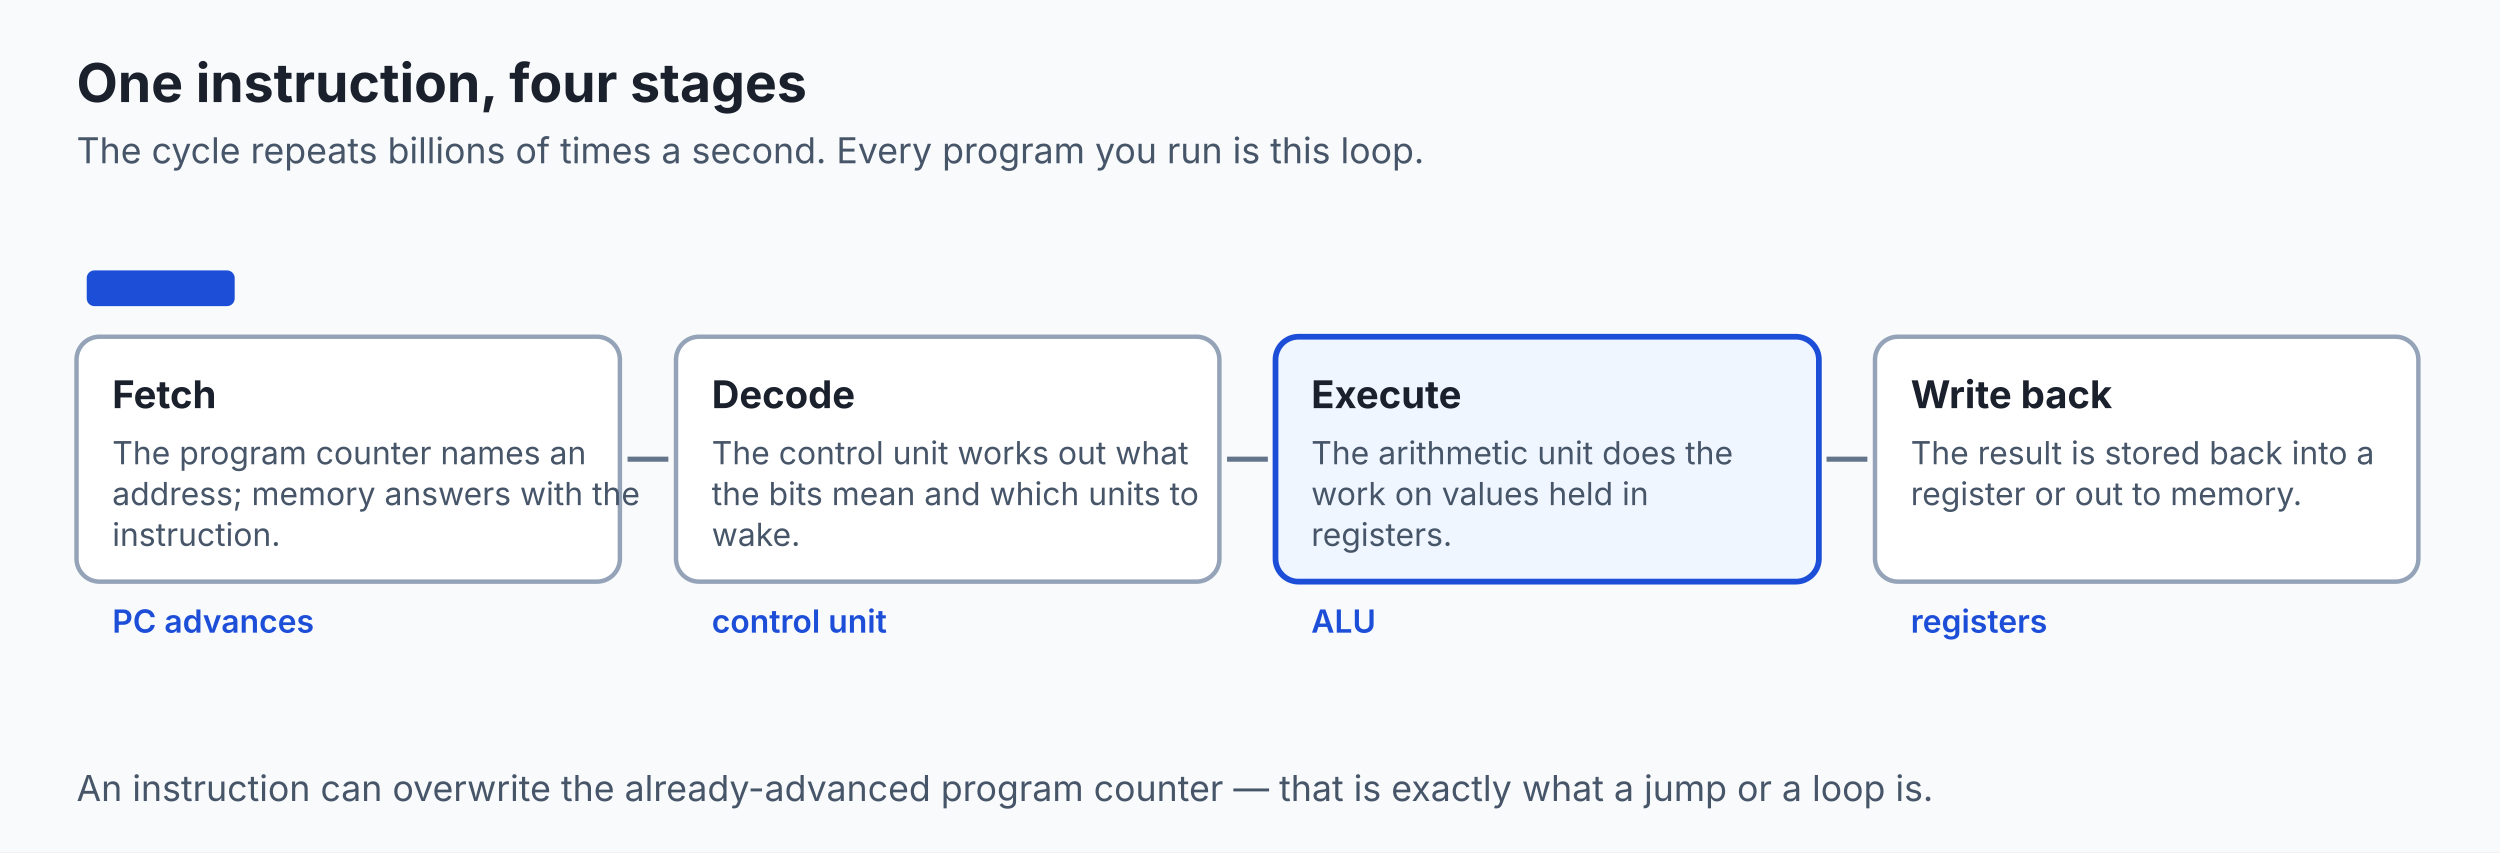
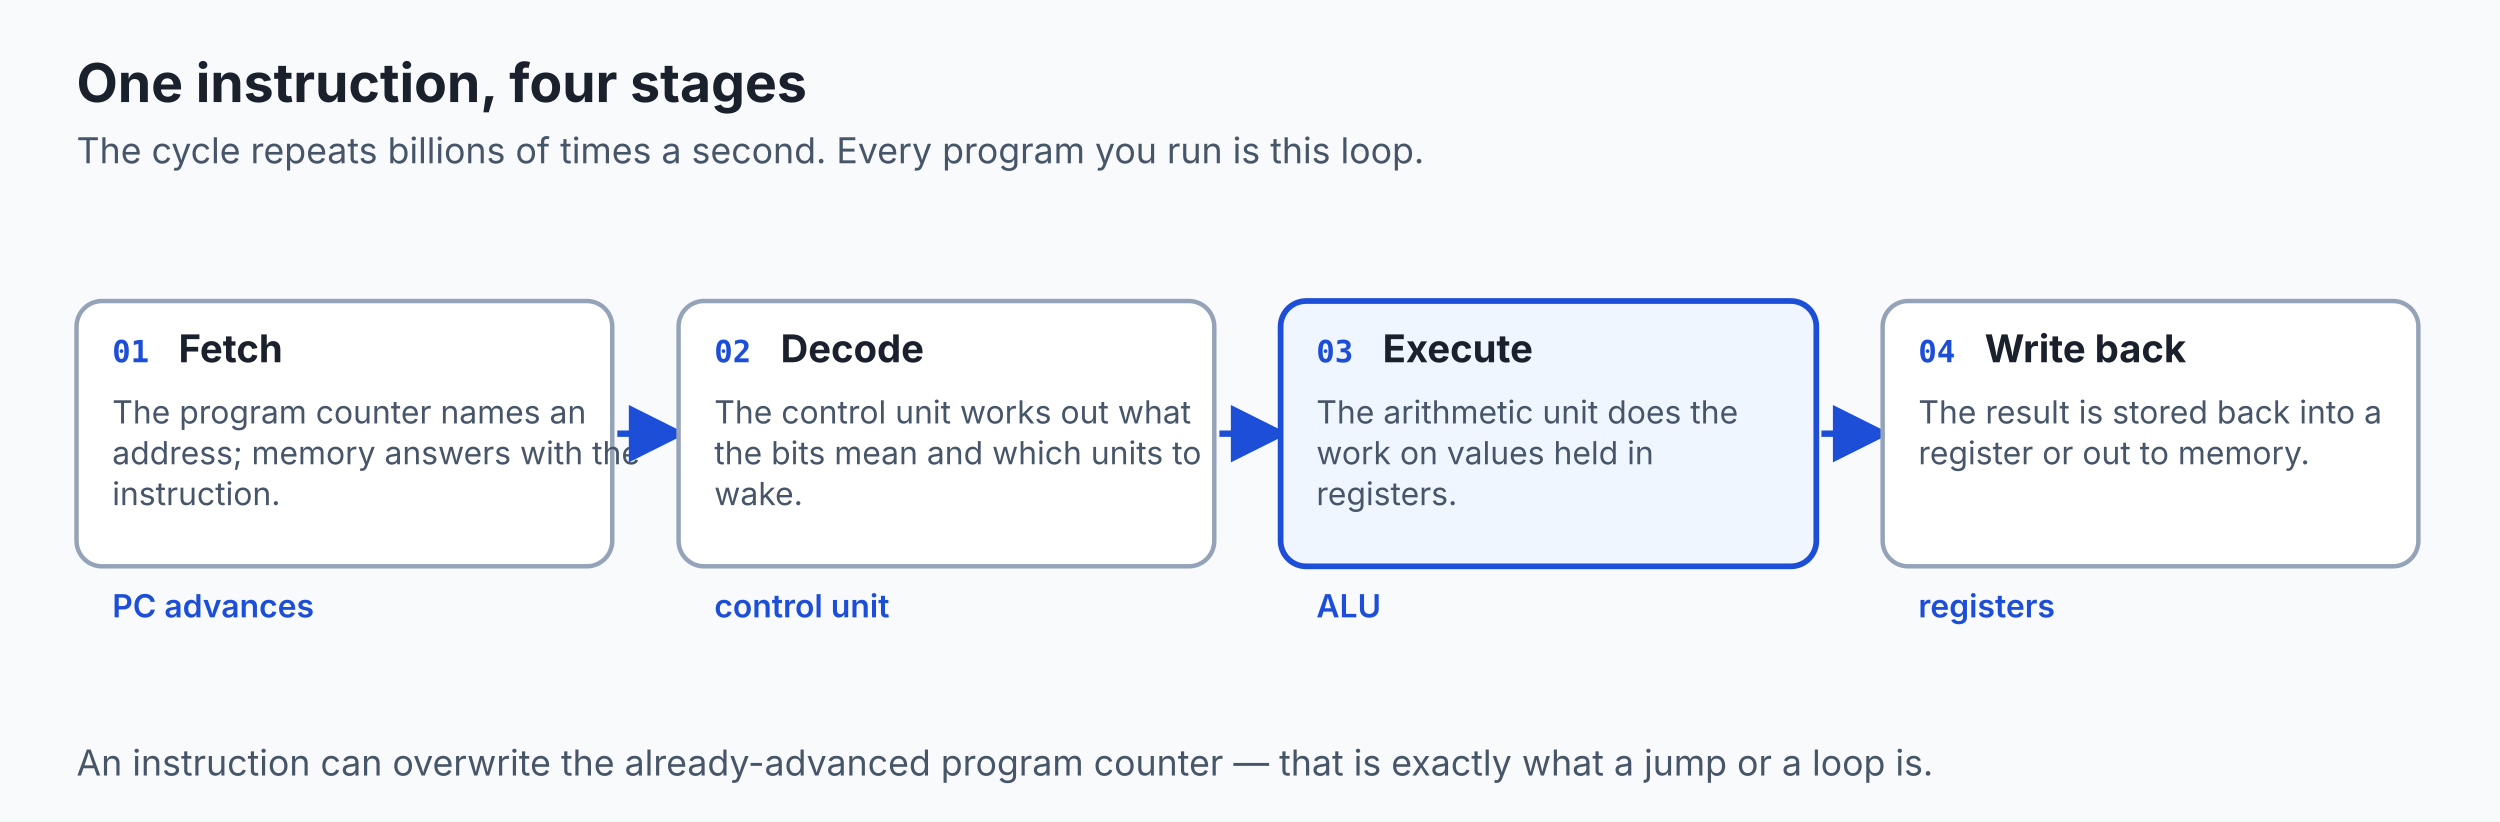
- <svg xmlns="http://www.w3.org/2000/svg" viewBox="0 0 980 334" role="img" aria-label="The cycle repeats billions of times a second. Every program you run is this loop.">
+ <svg xmlns="http://www.w3.org/2000/svg" viewBox="0 0 980 322" role="img" aria-label="The cycle repeats billions of times a second. Every program you run is this loop.">
  <style>
    .fetch-decode-execute-cycle-bg   { fill: #f8fafc; }
    .fetch-decode-execute-cycle-h1   { fill: #1a202c; font-size: 21px; font-weight: 700; font-family: system-ui, -apple-system, "Segoe UI", sans-serif; }
    .fetch-decode-execute-cycle-sub  { fill: #475569; font-size: 14px; font-family: system-ui, -apple-system, "Segoe UI", sans-serif; }
    .fetch-decode-execute-cycle-name { fill: #1a202c; font-size: 15px; font-weight: 700; font-family: system-ui, -apple-system, "Segoe UI", sans-serif; }
    .fetch-decode-execute-cycle-desc { fill: #475569; font-size: 12.5px; font-family: system-ui, -apple-system, "Segoe UI", sans-serif; }
    .fetch-decode-execute-cycle-edge { fill: #1d4ed8; font-size: 12.5px; font-weight: 600; font-family: system-ui, -apple-system, "Segoe UI", sans-serif; }
    .fetch-decode-execute-cycle-mono { fill: #1a202c; font-size: 13px; font-family: ui-monospace, "SFMono-Regular", Menlo, Consolas, monospace; }
    .fetch-decode-execute-cycle-box  { fill: #ffffff; stroke: #94a3b8; stroke-width: 1.75; }
    .fetch-decode-execute-cycle-hi   { fill: #eff6ff; stroke: #1d4ed8; stroke-width: 2.25; }
    .fetch-decode-execute-cycle-warn { fill: #fef3c7; stroke: #b45309; stroke-width: 2; }
    .fetch-decode-execute-cycle-good { fill: #dcfce7; stroke: #047857; stroke-width: 2; }
-     .fetch-decode-execute-cycle-line { stroke: #64748b; stroke-width: 2; fill: none; }
-     /* The token rests visible at the first stage; the static frame already shows
-        every stage and label, so motion only draws attention to the order. */
-     .fetch-decode-execute-cycle-tok { fill: #1d4ed8; opacity: 1; }
+     .fetch-decode-execute-cycle-line { stroke: #1d4ed8; stroke-width: 2.5; fill: none; }
+     .fetch-decode-execute-cycle-step { fill: #1d4ed8; font-size: 12px; font-weight: 700; font-family: ui-monospace, "SFMono-Regular", Menlo, Consolas, monospace; }
+     /* Finished state first: this is what a reader with motion off sees. */
+     .fetch-decode-execute-cycle-conn { stroke-dasharray: 10 8; stroke-dashoffset: 0; opacity: 1; }
+     .fetch-decode-execute-cycle-stage { opacity: 1; }
+ 
+     .fetch-decode-execute-cycle-s0 { animation-delay: 0.00s; }
+     .fetch-decode-execute-cycle-e0 { animation-delay: 0.00s; }
+     .fetch-decode-execute-cycle-s1 { animation-delay: 1.28s; }
+     .fetch-decode-execute-cycle-e1 { animation-delay: 1.28s; }
+     .fetch-decode-execute-cycle-s2 { animation-delay: 2.56s; }
+     .fetch-decode-execute-cycle-e2 { animation-delay: 2.56s; }
+     .fetch-decode-execute-cycle-s3 { animation-delay: 3.84s; }
+     .fetch-decode-execute-cycle-e3 { animation-delay: 3.84s; }
    @media (prefers-reduced-motion: no-preference) {
-       .fetch-decode-execute-cycle-tok { animation: fetch-decode-execute-cycle-travel 7s ease-in-out infinite; }
+       .fetch-decode-execute-cycle-conn  { animation: fetch-decode-execute-cycle-trace 6.4s ease-in-out infinite; }
+       .fetch-decode-execute-cycle-stage { animation: fetch-decode-execute-cycle-arrive 6.4s ease-in-out infinite; }
    }
-     @keyframes fetch-decode-execute-cycle-travel {
-       0%, 6%    { transform: translateX(0);    opacity: 1; }
-       94%, 100% { transform: translateX(var(--fetch-decode-execute-cycle-run, 600px)); opacity: 1; }
+     @keyframes fetch-decode-execute-cycle-trace {
+       0%        { stroke-dashoffset: 54; opacity: 0.35; }
+       14%, 100% { stroke-dashoffset: 0;  opacity: 1; }
+     }
+     @keyframes fetch-decode-execute-cycle-arrive {
+       0%        { opacity: 0.55; }
+       10%, 22%  { opacity: 1; }
+       34%, 100% { opacity: 1; }
    }
    @media (prefers-reduced-motion: reduce) {
-       .fetch-decode-execute-cycle-tok { animation: none; transform: translateX(0); opacity: 1; }
+       /* No movement, but the order is still shown: each stage brightens in turn
+          and stays bright. Opacity and colour are vestibular-safe. */
+       .fetch-decode-execute-cycle-conn  { animation: none; stroke-dashoffset: 0; opacity: 1; }
+       .fetch-decode-execute-cycle-stage { animation: fetch-decode-execute-cycle-settle 6.4s ease-in-out infinite; opacity: 1; }
+     }
+     @keyframes fetch-decode-execute-cycle-settle {
+       0%        { opacity: 0.62; }
+       12%, 100% { opacity: 1; }
    }
  </style>
-   <rect class="fetch-decode-execute-cycle-bg" width="980" height="334" />
+   <defs>
+     <marker id="fetch-decode-execute-cycle-tip" markerWidth="9" markerHeight="9" refX="7" refY="4.5" orient="auto">
+       <path d="M0,0 L9,4.5 L0,9 z" fill="#1d4ed8" />
+     </marker>
+   </defs>
+   <rect class="fetch-decode-execute-cycle-bg" width="980" height="322" />
  <text class="fetch-decode-execute-cycle-h1" x="30" y="40">One instruction, four stages</text>
  <text class="fetch-decode-execute-cycle-sub" x="30" y="64">The cycle repeats billions of times a second. Every program you run is this loop.</text>
-   <rect class="fetch-decode-execute-cycle-box" x="30" y="132" width="213" height="96" rx="9" />
-   <text class="fetch-decode-execute-cycle-name" x="44" y="160">Fetch</text>
-   <text class="fetch-decode-execute-cycle-desc" x="44" y="182">The program counter names an</text>
-   <text class="fetch-decode-execute-cycle-desc" x="44" y="198">address; memory answers with the</text>
-   <text class="fetch-decode-execute-cycle-desc" x="44" y="214">instruction.</text>
-   <text class="fetch-decode-execute-cycle-edge" x="44" y="248">PC advances</text>
-   <line class="fetch-decode-execute-cycle-line" x1="246" y1="180" x2="262" y2="180" />
-   <rect class="fetch-decode-execute-cycle-box" x="265" y="132" width="213" height="96" rx="9" />
-   <text class="fetch-decode-execute-cycle-name" x="279" y="160">Decode</text>
-   <text class="fetch-decode-execute-cycle-desc" x="279" y="182">The control unit works out what</text>
-   <text class="fetch-decode-execute-cycle-desc" x="279" y="198">the bits mean and which units to</text>
-   <text class="fetch-decode-execute-cycle-desc" x="279" y="214">wake.</text>
-   <text class="fetch-decode-execute-cycle-edge" x="279" y="248">control unit</text>
-   <line class="fetch-decode-execute-cycle-line" x1="481" y1="180" x2="497" y2="180" />
-   <rect class="fetch-decode-execute-cycle-hi" x="500" y="132" width="213" height="96" rx="9" />
-   <text class="fetch-decode-execute-cycle-name" x="514" y="160">Execute</text>
-   <text class="fetch-decode-execute-cycle-desc" x="514" y="182">The arithmetic unit does the</text>
-   <text class="fetch-decode-execute-cycle-desc" x="514" y="198">work on values held in</text>
-   <text class="fetch-decode-execute-cycle-desc" x="514" y="214">registers.</text>
-   <text class="fetch-decode-execute-cycle-edge" x="514" y="248">ALU</text>
-   <line class="fetch-decode-execute-cycle-line" x1="716" y1="180" x2="732" y2="180" />
-   <rect class="fetch-decode-execute-cycle-box" x="735" y="132" width="213" height="96" rx="9" />
-   <text class="fetch-decode-execute-cycle-name" x="749" y="160">Write back</text>
-   <text class="fetch-decode-execute-cycle-desc" x="749" y="182">The result is stored back into a</text>
-   <text class="fetch-decode-execute-cycle-desc" x="749" y="198">register or out to memory.</text>
-   <text class="fetch-decode-execute-cycle-edge" x="749" y="248">registers</text>
-   <rect class="fetch-decode-execute-cycle-tok" x="34" y="106" width="58" height="14" rx="3" style="--fetch-decode-execute-cycle-run: 705px" />
-   <text class="fetch-decode-execute-cycle-sub" x="30" y="314">An instruction can overwrite the already-advanced program counter — that is exactly what a jump or a loop is.</text>
+   <g class="fetch-decode-execute-cycle-stage fetch-decode-execute-cycle-s0">
+     <rect class="fetch-decode-execute-cycle-box" x="30" y="118" width="210" height="104" rx="10" />
+     <text class="fetch-decode-execute-cycle-step" x="44" y="142">01</text>
+     <text class="fetch-decode-execute-cycle-name" x="70" y="142">Fetch</text>
+     <text class="fetch-decode-execute-cycle-desc" x="44" y="166">The program counter names an</text>
+     <text class="fetch-decode-execute-cycle-desc" x="44" y="182">address; memory answers with the</text>
+     <text class="fetch-decode-execute-cycle-desc" x="44" y="198">instruction.</text>
+     <text class="fetch-decode-execute-cycle-edge" x="44" y="242">PC advances</text>
+   </g>
+   <line class="fetch-decode-execute-cycle-line fetch-decode-execute-cycle-conn fetch-decode-execute-cycle-e0" x1="242" y1="170" x2="264" y2="170" marker-end="url(#fetch-decode-execute-cycle-tip)" />
+   <g class="fetch-decode-execute-cycle-stage fetch-decode-execute-cycle-s1">
+     <rect class="fetch-decode-execute-cycle-box" x="266" y="118" width="210" height="104" rx="10" />
+     <text class="fetch-decode-execute-cycle-step" x="280" y="142">02</text>
+     <text class="fetch-decode-execute-cycle-name" x="306" y="142">Decode</text>
+     <text class="fetch-decode-execute-cycle-desc" x="280" y="166">The control unit works out what</text>
+     <text class="fetch-decode-execute-cycle-desc" x="280" y="182">the bits mean and which units to</text>
+     <text class="fetch-decode-execute-cycle-desc" x="280" y="198">wake.</text>
+     <text class="fetch-decode-execute-cycle-edge" x="280" y="242">control unit</text>
+   </g>
+   <line class="fetch-decode-execute-cycle-line fetch-decode-execute-cycle-conn fetch-decode-execute-cycle-e1" x1="478" y1="170" x2="500" y2="170" marker-end="url(#fetch-decode-execute-cycle-tip)" />
+   <g class="fetch-decode-execute-cycle-stage fetch-decode-execute-cycle-s2">
+     <rect class="fetch-decode-execute-cycle-hi" x="502" y="118" width="210" height="104" rx="10" />
+     <text class="fetch-decode-execute-cycle-step" x="516" y="142">03</text>
+     <text class="fetch-decode-execute-cycle-name" x="542" y="142">Execute</text>
+     <text class="fetch-decode-execute-cycle-desc" x="516" y="166">The arithmetic unit does the</text>
+     <text class="fetch-decode-execute-cycle-desc" x="516" y="182">work on values held in</text>
+     <text class="fetch-decode-execute-cycle-desc" x="516" y="198">registers.</text>
+     <text class="fetch-decode-execute-cycle-edge" x="516" y="242">ALU</text>
+   </g>
+   <line class="fetch-decode-execute-cycle-line fetch-decode-execute-cycle-conn fetch-decode-execute-cycle-e2" x1="714" y1="170" x2="736" y2="170" marker-end="url(#fetch-decode-execute-cycle-tip)" />
+   <g class="fetch-decode-execute-cycle-stage fetch-decode-execute-cycle-s3">
+     <rect class="fetch-decode-execute-cycle-box" x="738" y="118" width="210" height="104" rx="10" />
+     <text class="fetch-decode-execute-cycle-step" x="752" y="142">04</text>
+     <text class="fetch-decode-execute-cycle-name" x="778" y="142">Write back</text>
+     <text class="fetch-decode-execute-cycle-desc" x="752" y="166">The result is stored back into a</text>
+     <text class="fetch-decode-execute-cycle-desc" x="752" y="182">register or out to memory.</text>
+     <text class="fetch-decode-execute-cycle-edge" x="752" y="242">registers</text>
+   </g>
+   <text class="fetch-decode-execute-cycle-sub" x="30" y="304">An instruction can overwrite the already-advanced program counter — that is exactly what a jump or a loop is.</text>
</svg>
